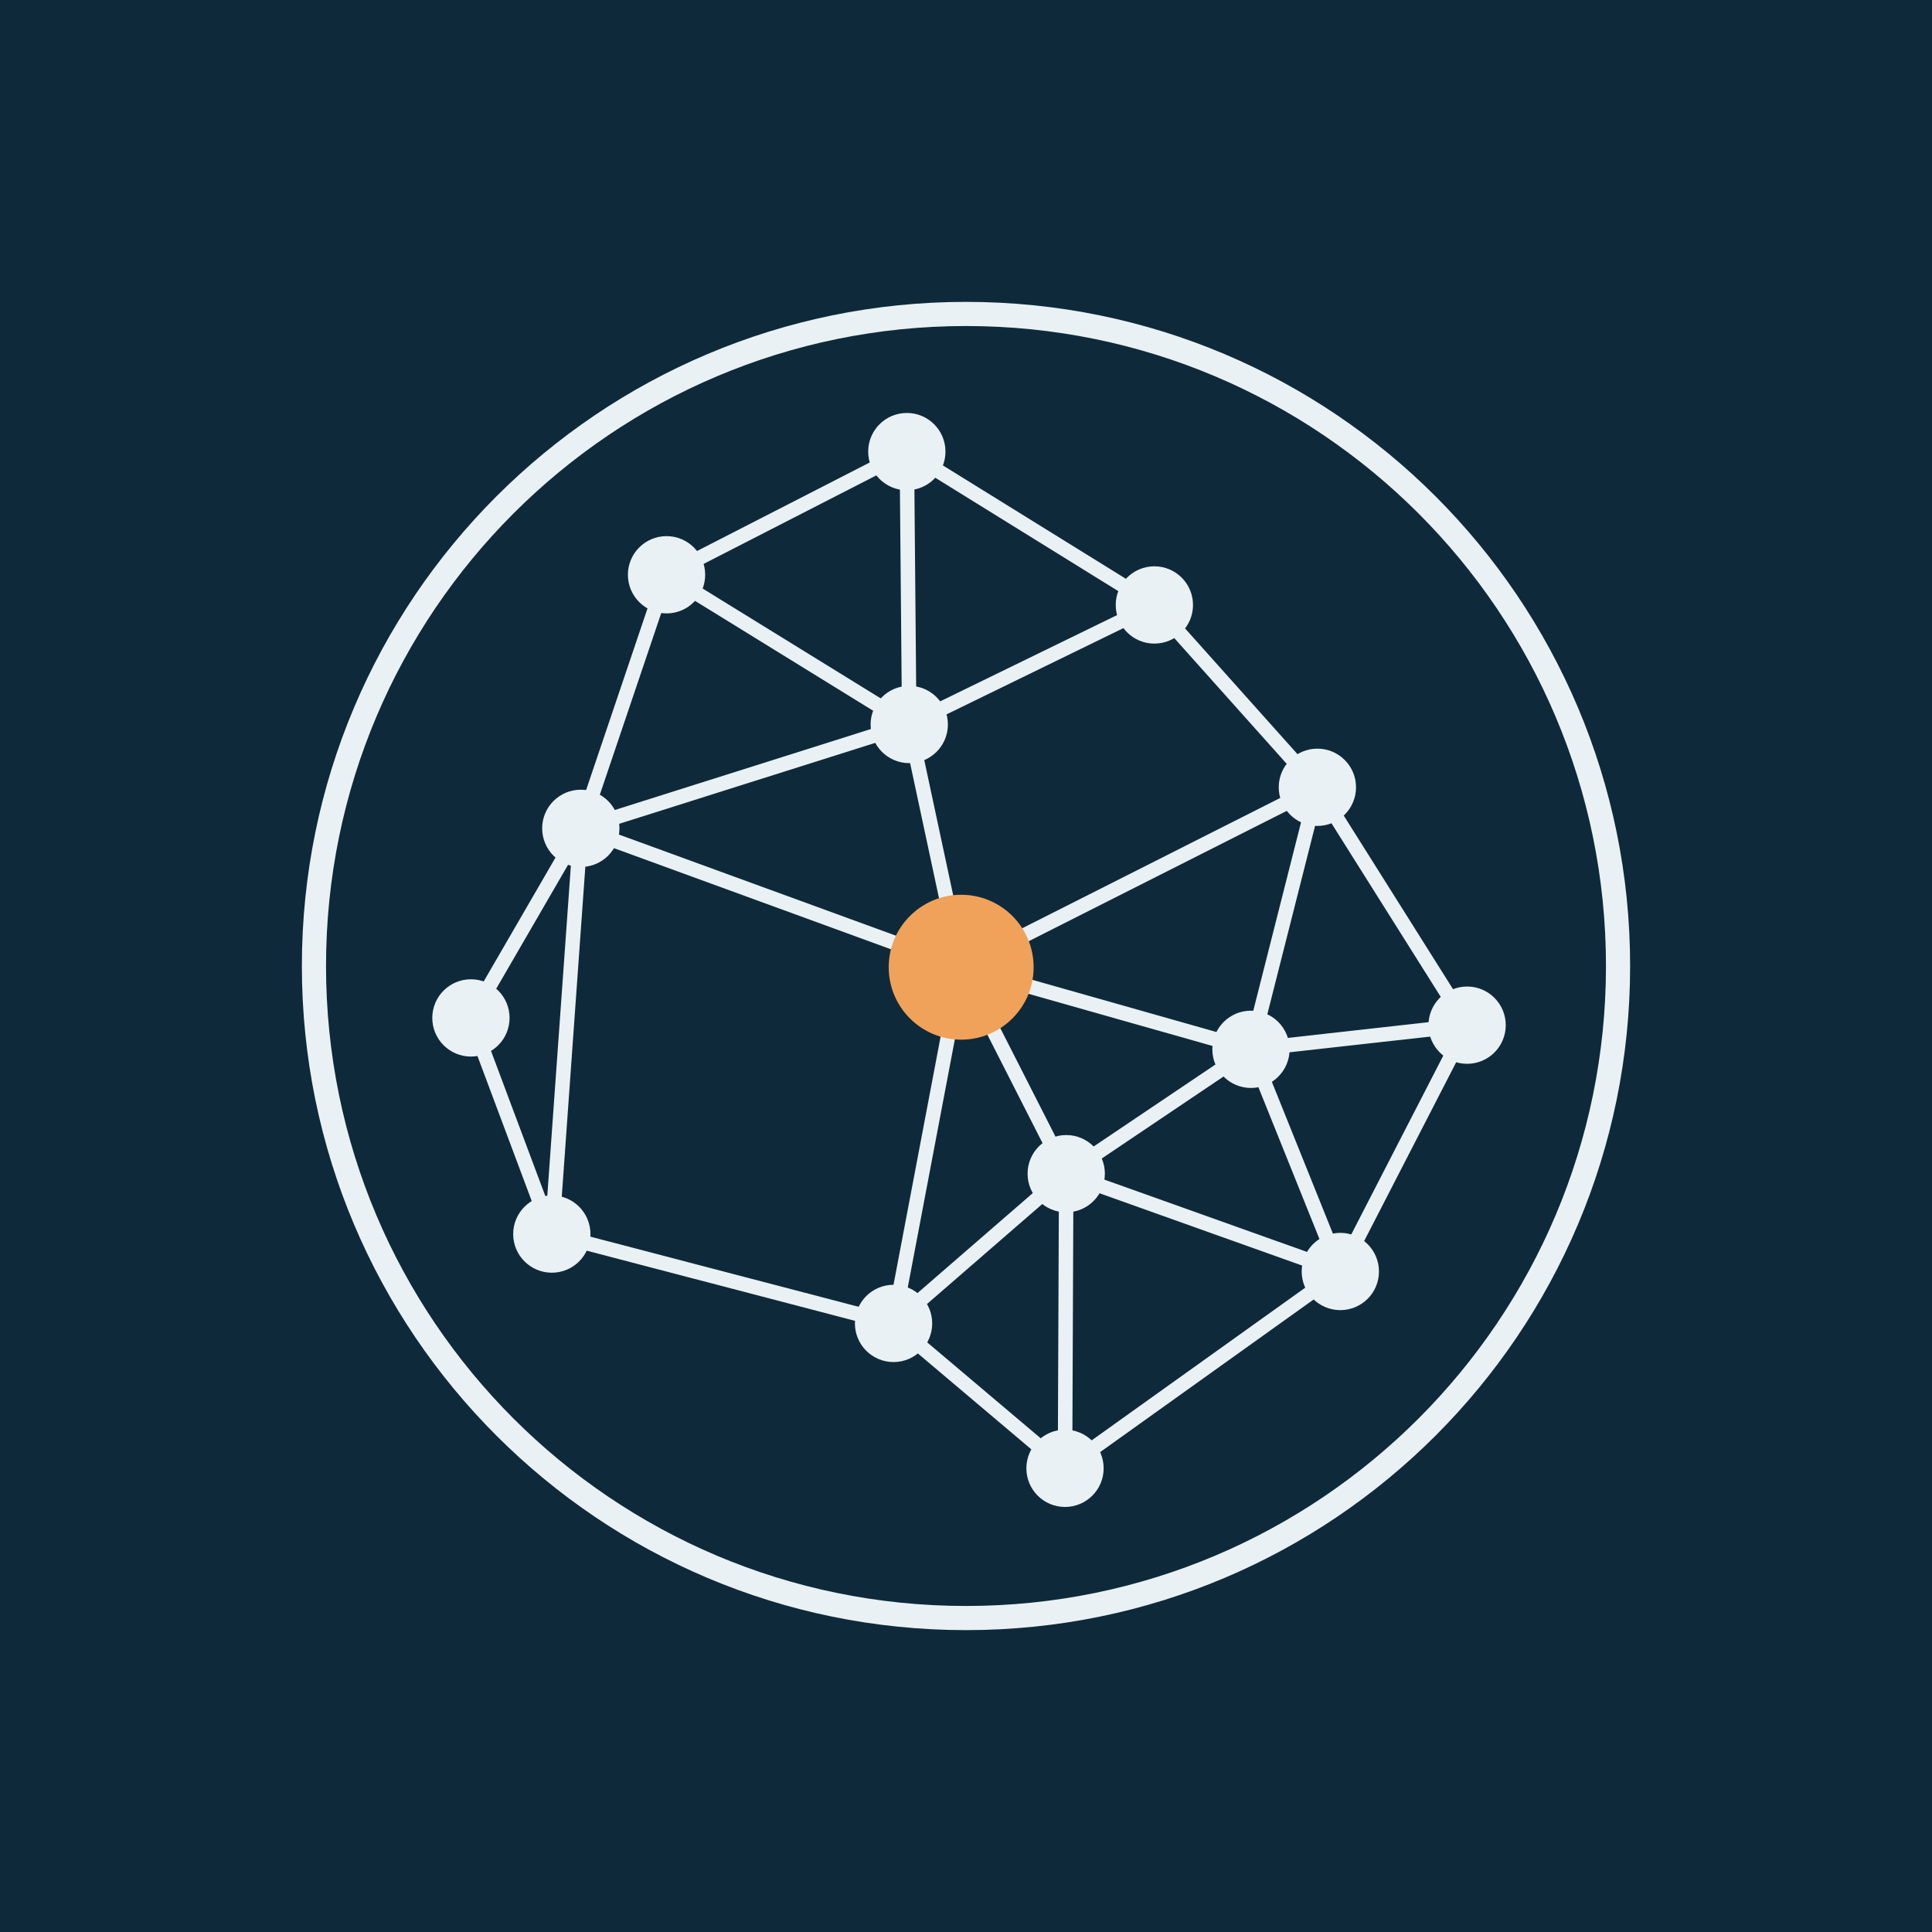
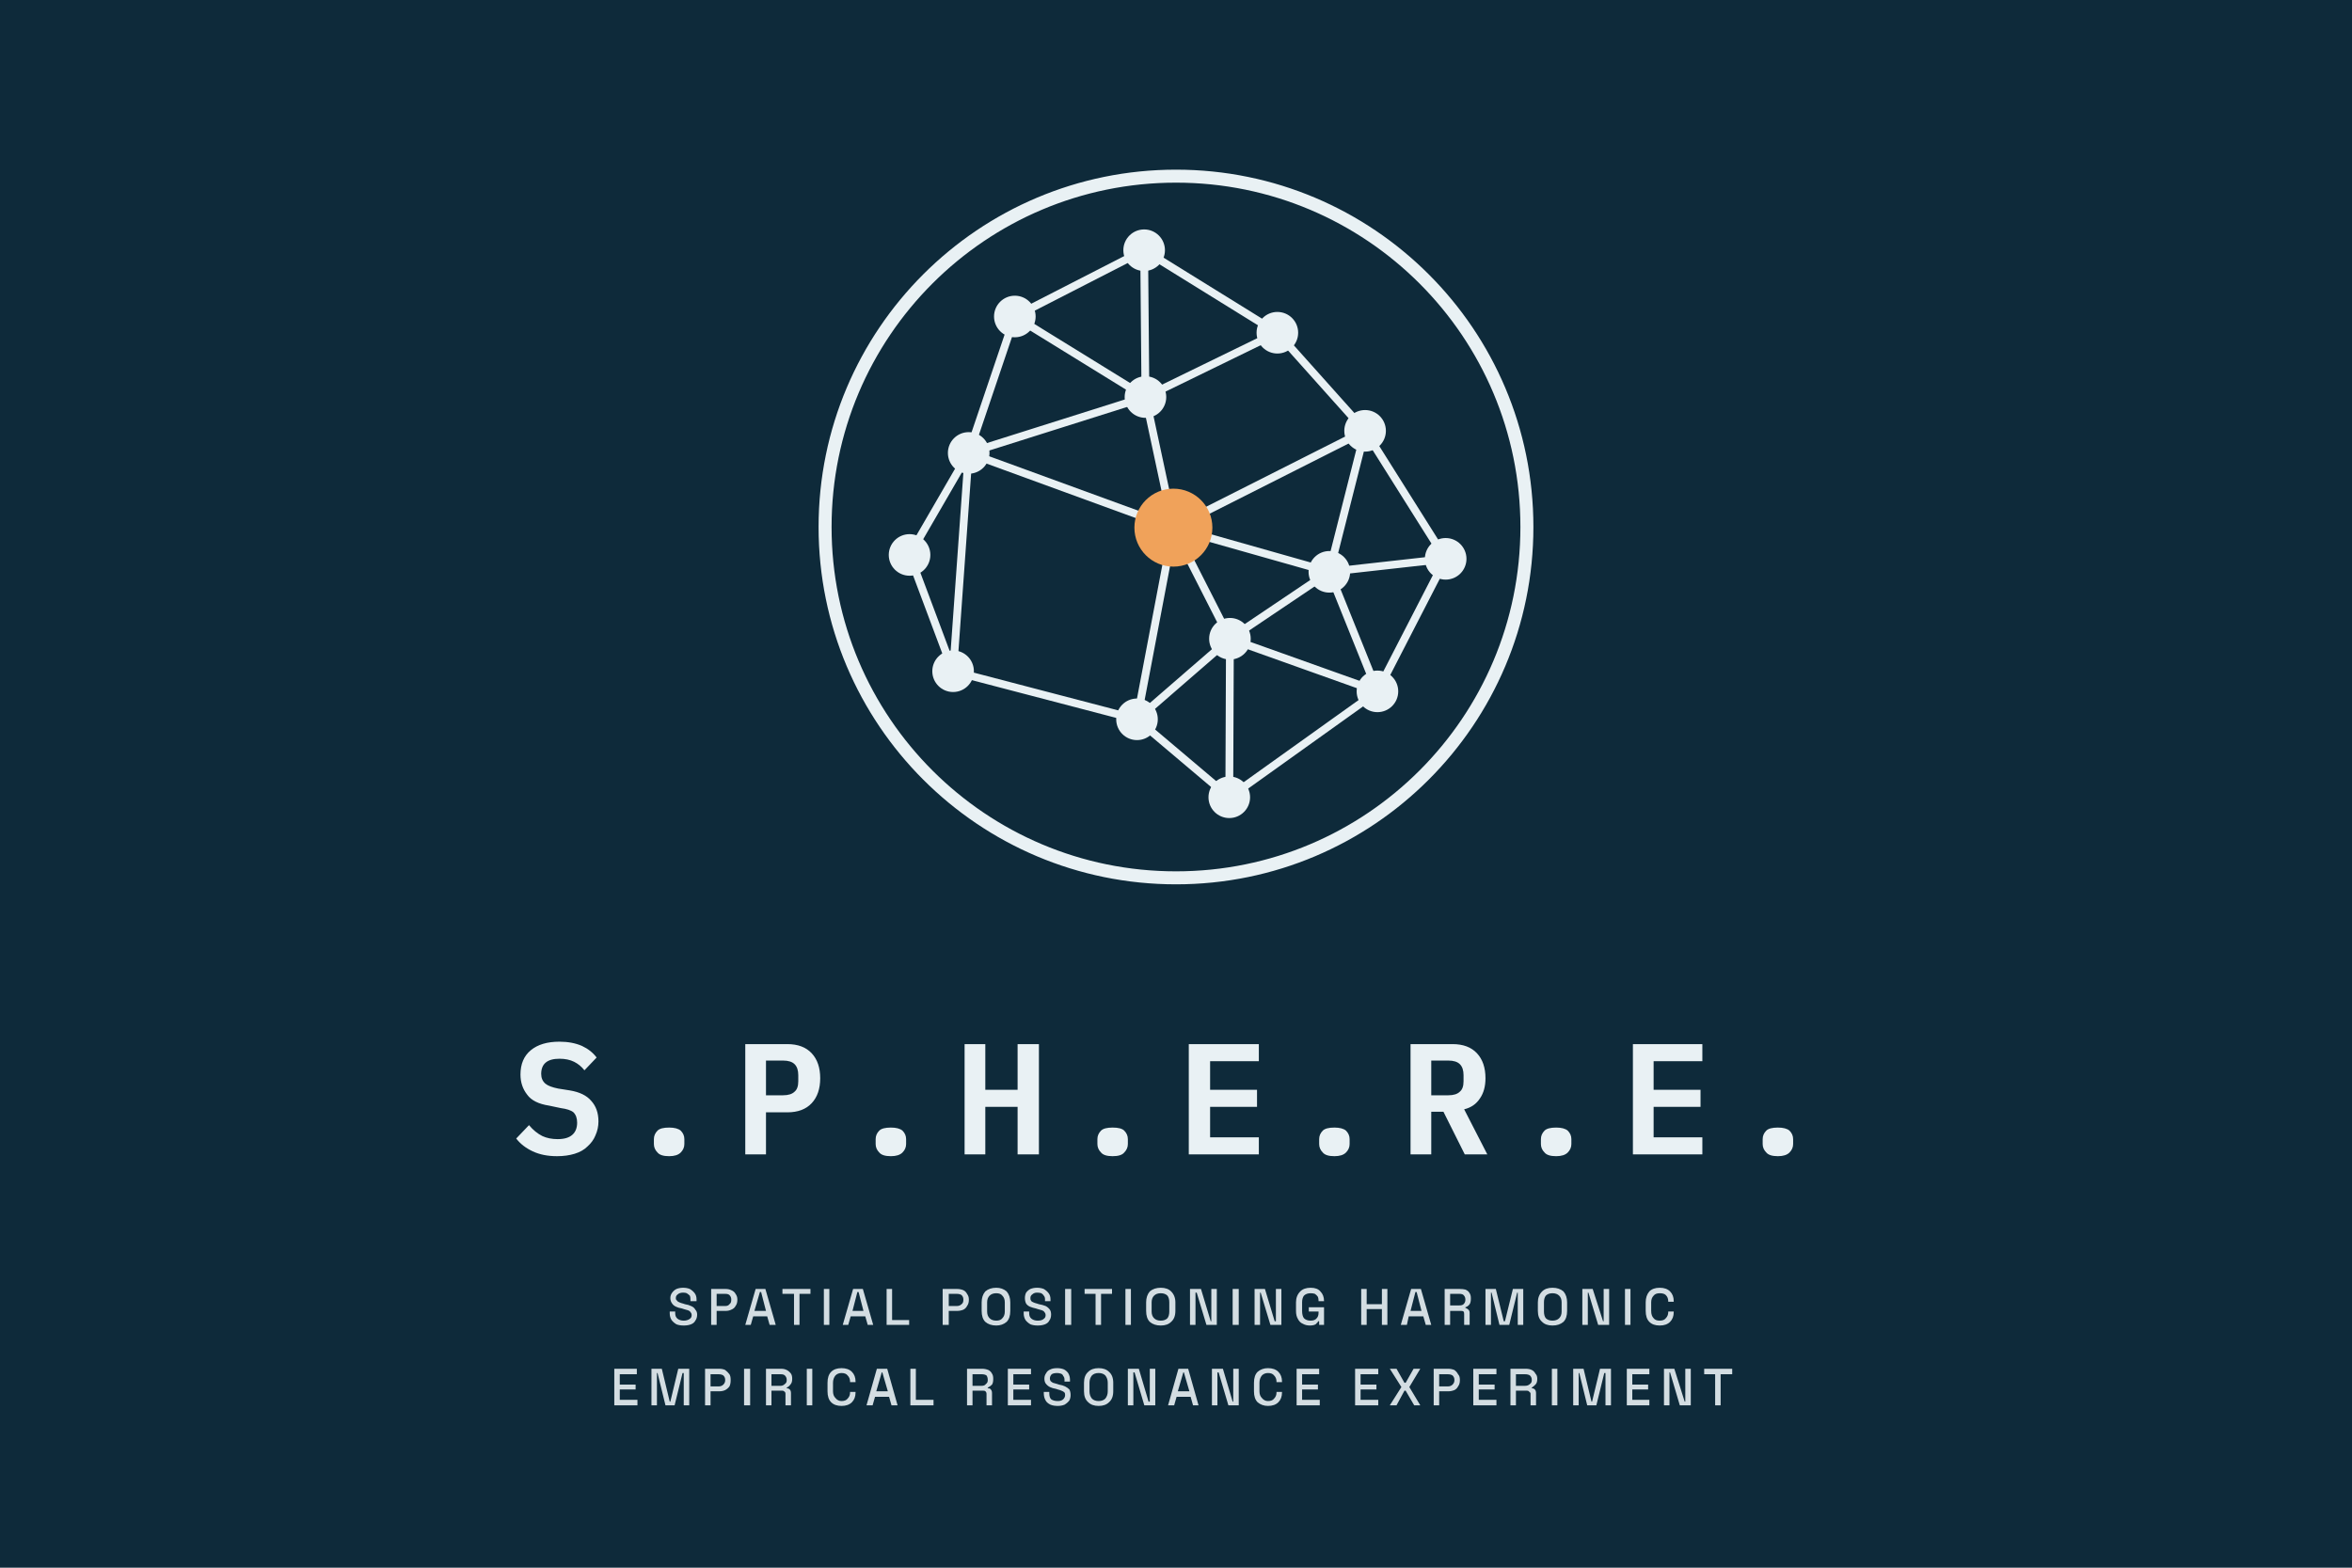
- <svg xmlns="http://www.w3.org/2000/svg" viewBox="-20 -20 160 160" width="320" height="320" role="img">
-   <style>svg{--bg:#0e2a3a;--fg:#e9f1f4;--ac:#f0a25a}.bg{fill:#0e2a3a}.ic{fill:none;stroke:#e9f1f4;stroke-width:3;stroke-linecap:round;stroke-linejoin:round;color:#e9f1f4}.a{stroke:#f0a25a}.af{fill:#f0a25a;stroke:none}.nf{fill:#e9f1f4;stroke:none}.hb{fill:#0e2a3a;stroke:none}</style>
-   <rect class="bg" x="-20" y="-20" width="160" height="160" />
-   <g id="mark" class="ic">
-     <circle cx="60" cy="60" r="54" stroke-width="2" />
-     <path d="M59.6 60.1L83.6 66.9M59.6 60.1L54.0 89.6M59.6 60.1L55.3 40.0M59.6 60.1L28.1 48.6M59.6 60.1L89.1 45.2M59.6 60.1L68.3 77.2M83.6 66.9L101.5 64.9M83.6 66.9L91.0 85.3M83.6 66.9L89.1 45.2M83.6 66.9L68.3 77.2M25.7 82.2L54.0 89.6M25.7 82.2L28.1 48.6M25.7 82.2L19.0 64.3M54.0 89.6L68.2 101.6M54.0 89.6L68.3 77.2M55.3 40.0L75.6 30.1M55.3 40.0L28.1 48.6M55.3 40.0L55.1 17.4M55.3 40.0L35.2 27.6M75.6 30.1L55.1 17.4M75.6 30.1L89.1 45.2M28.1 48.6L35.2 27.6M28.1 48.6L19.0 64.3M101.5 64.9L91.0 85.3M101.5 64.9L89.1 45.2M55.1 17.4L35.2 27.6M91.0 85.3L68.2 101.6M91.0 85.3L68.3 77.2M68.2 101.6L68.3 77.2" stroke-width="1.2" />
-     <circle class="nf" cx="83.6" cy="66.9" r="3.2" />
-     <circle class="nf" cx="25.7" cy="82.2" r="3.2" />
-     <circle class="nf" cx="54.0" cy="89.6" r="3.2" />
-     <circle class="nf" cx="55.3" cy="40.0" r="3.2" />
-     <circle class="nf" cx="75.6" cy="30.1" r="3.2" />
-     <circle class="nf" cx="28.1" cy="48.6" r="3.2" />
-     <circle class="nf" cx="101.5" cy="64.9" r="3.2" />
-     <circle class="nf" cx="55.1" cy="17.4" r="3.2" />
-     <circle class="nf" cx="91.0" cy="85.3" r="3.2" />
-     <circle class="nf" cx="89.1" cy="45.2" r="3.2" />
-     <circle class="nf" cx="35.2" cy="27.6" r="3.2" />
-     <circle class="nf" cx="19.0" cy="64.3" r="3.2" />
-     <circle class="nf" cx="68.2" cy="101.6" r="3.2" />
-     <circle class="nf" cx="68.3" cy="77.2" r="3.2" />
-     <circle class="af" cx="59.6" cy="60.1" r="6" />
+ <svg xmlns="http://www.w3.org/2000/svg" viewBox="0 0 480 320" width="480" height="320" role="img">
+   <style>svg{--bg:#0e2a3a;--fg:#e9f1f4;--ac:#f0a25a}.bg{fill:#0e2a3a}.ic{fill:none;stroke:#e9f1f4;stroke-width:3;stroke-linecap:round;stroke-linejoin:round;color:#e9f1f4}.a{stroke:#f0a25a}.af{fill:#f0a25a;stroke:none}.nf{fill:#e9f1f4;stroke:none}.hb{fill:#0e2a3a;stroke:none}.wm{fill:#e9f1f4}.tg{fill:#e9f1f4;fill-opacity:.9}.sig{fill:none;stroke:#f0a25a;stroke-width:2;stroke-linecap:round}</style>
+   <rect class="bg" width="480" height="320" />
+   <g transform="translate(104.23 28.00) scale(1.2433)">
+     <g id="mark" class="ic" transform="translate(45.2 0) scale(1.06667)">
+       <circle cx="60" cy="60" r="54" stroke-width="2" />
+       <path d="M59.6 60.1L83.6 66.9M59.6 60.1L54.0 89.6M59.6 60.1L55.3 40.0M59.6 60.1L28.1 48.6M59.6 60.1L89.1 45.2M59.6 60.1L68.3 77.2M83.6 66.9L101.5 64.9M83.6 66.9L91.0 85.3M83.6 66.9L89.1 45.2M83.6 66.9L68.3 77.2M25.7 82.2L54.0 89.6M25.7 82.2L28.1 48.6M25.7 82.2L19.0 64.3M54.0 89.6L68.2 101.6M54.0 89.6L68.3 77.2M55.3 40.0L75.6 30.1M55.3 40.0L28.1 48.6M55.3 40.0L55.1 17.4M55.3 40.0L35.2 27.6M75.6 30.1L55.1 17.4M75.6 30.1L89.1 45.2M28.1 48.6L35.2 27.6M28.1 48.6L19.0 64.3M101.5 64.9L91.0 85.3M101.5 64.9L89.1 45.2M55.1 17.4L35.2 27.6M91.0 85.3L68.2 101.6M91.0 85.3L68.3 77.2M68.2 101.6L68.3 77.2" stroke-width="1.2" />
+       <circle class="nf" cx="83.6" cy="66.9" r="3.2" />
+       <circle class="nf" cx="25.7" cy="82.2" r="3.2" />
+       <circle class="nf" cx="54.0" cy="89.6" r="3.2" />
+       <circle class="nf" cx="55.3" cy="40.0" r="3.2" />
+       <circle class="nf" cx="75.6" cy="30.1" r="3.2" />
+       <circle class="nf" cx="28.1" cy="48.6" r="3.2" />
+       <circle class="nf" cx="101.5" cy="64.9" r="3.2" />
+       <circle class="nf" cx="55.1" cy="17.4" r="3.2" />
+       <circle class="nf" cx="91.0" cy="85.3" r="3.2" />
+       <circle class="nf" cx="89.1" cy="45.2" r="3.2" />
+       <circle class="nf" cx="35.2" cy="27.6" r="3.2" />
+       <circle class="nf" cx="19.0" cy="64.3" r="3.2" />
+       <circle class="nf" cx="68.2" cy="101.6" r="3.2" />
+       <circle class="nf" cx="68.3" cy="77.2" r="3.2" />
+       <circle class="af" cx="59.6" cy="60.1" r="6" />
+     </g>
+     <g id="type">
+       <path class="wm" d="M7.6 167.3Q5.3 167.3 3.6 166.5Q1.9 165.7 0.9 164.4L3 162.2Q4 163.4 5.2 164Q6.3 164.5 7.7 164.5Q9.3 164.5 10.1 163.8Q10.9 163.1 10.9 161.8Q10.9 160.7 10.3 160.1Q9.7 159.6 8.2 159.4L6.3 159Q3.7 158.6 2.7 157.2Q1.6 155.8 1.6 153.9Q1.6 151.3 3.3 149.9Q5 148.5 8 148.5Q10.1 148.5 11.7 149.2Q13.2 149.9 14.1 151.1L12.1 153.2Q11.4 152.3 10.4 151.8Q9.4 151.3 8 151.3Q5 151.3 5 153.8Q5 154.8 5.7 155.4Q6.3 155.9 7.8 156.2L9.7 156.5Q12.1 156.9 13.2 158.2Q14.4 159.5 14.4 161.6Q14.4 162.8 13.9 163.9Q13.5 164.9 12.6 165.7Q11.8 166.5 10.5 166.9Q9.2 167.3 7.6 167.3ZM26 167.3Q24.6 167.3 24.1 166.7Q23.5 166.1 23.5 165.3V164.5Q23.5 163.7 24.1 163.1Q24.6 162.6 26 162.6Q27.3 162.6 27.9 163.1Q28.5 163.7 28.5 164.5V165.3Q28.5 166.1 27.9 166.7Q27.3 167.3 26 167.3ZM38.5 167V148.9H45.4Q48 148.9 49.4 150.4Q50.8 151.9 50.8 154.5Q50.8 157.1 49.4 158.6Q48 160.1 45.4 160.1H41.9V167ZM41.9 157.3H44.7Q46 157.3 46.6 156.7Q47.2 156.2 47.2 155V154Q47.2 152.8 46.6 152.2Q46 151.6 44.7 151.6H41.9ZM62.4 167.3Q61 167.3 60.5 166.7Q59.9 166.1 59.9 165.3V164.5Q59.9 163.7 60.5 163.1Q61 162.6 62.4 162.6Q63.7 162.6 64.3 163.1Q64.9 163.7 64.9 164.5V165.3Q64.9 166.1 64.3 166.7Q63.7 167.3 62.4 167.3ZM83.2 159.2H77.9V167H74.5V148.9H77.9V156.4H83.2V148.9H86.7V167H83.2ZM98.8 167.3Q97.4 167.3 96.9 166.7Q96.3 166.1 96.3 165.3V164.5Q96.3 163.7 96.9 163.1Q97.4 162.6 98.8 162.6Q100.2 162.6 100.7 163.1Q101.3 163.7 101.3 164.5V165.3Q101.3 166.1 100.7 166.7Q100.2 167.3 98.8 167.3ZM111.3 167V148.9H122.8V151.7H114.8V156.4H122.5V159.2H114.8V164.2H122.8V167ZM135.2 167.3Q133.8 167.3 133.3 166.7Q132.7 166.1 132.7 165.3V164.5Q132.7 163.7 133.3 163.1Q133.8 162.6 135.2 162.6Q136.5 162.6 137.1 163.1Q137.7 163.7 137.7 164.5V165.3Q137.7 166.1 137.1 166.7Q136.5 167.3 135.2 167.3ZM151.1 167H147.7V148.9H154.6Q157.2 148.9 158.6 150.4Q160 151.9 160 154.5Q160 156.5 159.1 157.8Q158.2 159.2 156.5 159.6L160.3 167H156.6L153.1 160H151.1ZM153.9 157.3Q155.2 157.3 155.8 156.7Q156.4 156.2 156.4 155V154Q156.4 152.8 155.8 152.2Q155.2 151.6 153.9 151.6H151.1V157.3ZM171.6 167.3Q170.2 167.3 169.7 166.7Q169.1 166.1 169.1 165.3V164.5Q169.1 163.7 169.7 163.1Q170.2 162.6 171.6 162.6Q172.9 162.6 173.5 163.1Q174.1 163.7 174.1 164.5V165.3Q174.1 166.1 173.5 166.7Q172.9 167.3 171.6 167.3ZM184.2 167V148.9H195.6V151.7H187.6V156.4H195.3V159.2H187.6V164.2H195.6V167ZM208 167.3Q206.6 167.3 206.1 166.7Q205.5 166.1 205.5 165.3V164.5Q205.5 163.7 206.1 163.1Q206.6 162.6 208 162.6Q209.3 162.6 209.9 163.1Q210.5 163.7 210.5 164.5V165.3Q210.5 166.1 209.9 166.7Q209.3 167.3 208 167.3Z" />
+       <path class="tg" d="M28.4 195.1Q27.7 195.1 27.2 194.9Q26.7 194.6 26.4 194.2Q26.1 193.7 26.1 193.1V192.8H27V193.1Q27 193.7 27.4 194Q27.8 194.3 28.4 194.3Q29 194.3 29.4 194Q29.7 193.8 29.7 193.4Q29.7 193.1 29.5 192.9Q29.4 192.7 29.1 192.6Q28.8 192.5 28.4 192.4L28.1 192.3Q27.5 192.2 27.1 192Q26.7 191.8 26.5 191.5Q26.2 191.1 26.2 190.6Q26.2 190.1 26.5 189.7Q26.8 189.3 27.2 189.1Q27.7 188.9 28.3 188.9Q28.9 188.9 29.4 189.1Q29.9 189.4 30.2 189.8Q30.5 190.2 30.5 190.8V191.1H29.5V190.8Q29.5 190.4 29.4 190.2Q29.2 190 28.9 189.8Q28.7 189.7 28.3 189.7Q27.7 189.7 27.4 190Q27.1 190.2 27.1 190.6Q27.1 190.9 27.3 191Q27.4 191.2 27.7 191.3Q27.9 191.4 28.3 191.5L28.6 191.6Q29.2 191.7 29.6 191.9Q30.1 192.1 30.3 192.5Q30.6 192.8 30.6 193.3Q30.6 193.9 30.3 194.3Q30.1 194.7 29.6 194.9Q29.1 195.1 28.4 195.1ZM32.9 195V189.1H35.3Q35.8 189.1 36.2 189.3Q36.7 189.5 36.9 189.9Q37.2 190.3 37.2 190.8V190.9Q37.2 191.5 36.9 191.9Q36.7 192.3 36.2 192.5Q35.8 192.7 35.3 192.7H33.8V195ZM33.8 191.9H35.2Q35.7 191.9 35.9 191.6Q36.2 191.4 36.2 190.9V190.8Q36.2 190.4 35.9 190.1Q35.7 189.9 35.2 189.9H33.8ZM38.5 195 40.2 189.1H41.8L43.5 195H42.5L42.1 193.6H39.8L39.4 195ZM40 192.7H41.9L41.1 189.6H40.9ZM46.5 195V189.9H44.6V189.1H49.2V189.9H47.4V195ZM51.4 195V189.1H52.3V195ZM54.5 195 56.2 189.1H57.8L59.5 195H58.6L58.2 193.6H55.8L55.4 195ZM56.1 192.7H57.9L57.1 189.6H56.9ZM61.7 195V189.1H62.6V194.2H65.4V195ZM70.9 195V189.1H73.3Q73.8 189.1 74.3 189.3Q74.7 189.5 74.9 189.9Q75.2 190.3 75.2 190.8V190.9Q75.2 191.5 74.9 191.9Q74.7 192.3 74.3 192.5Q73.8 192.7 73.3 192.7H71.9V195ZM71.9 191.9H73.2Q73.7 191.9 74 191.6Q74.3 191.4 74.3 190.9V190.8Q74.3 190.4 74 190.1Q73.7 189.9 73.2 189.9H71.9ZM79.7 195.1Q78.6 195.1 77.9 194.5Q77.3 193.9 77.3 192.7V191.3Q77.3 190.2 77.9 189.5Q78.6 188.9 79.7 188.9Q80.7 188.9 81.4 189.5Q82 190.2 82 191.3V192.7Q82 193.9 81.4 194.5Q80.7 195.1 79.7 195.1ZM79.7 194.3Q80.4 194.3 80.7 193.9Q81.1 193.5 81.1 192.8V191.3Q81.1 190.6 80.7 190.2Q80.4 189.8 79.7 189.8Q79 189.8 78.6 190.2Q78.2 190.6 78.2 191.3V192.8Q78.2 193.5 78.6 193.9Q79 194.3 79.7 194.3ZM86.5 195.1Q85.8 195.1 85.3 194.9Q84.8 194.6 84.5 194.2Q84.2 193.7 84.2 193.1V192.8H85.1V193.1Q85.1 193.7 85.5 194Q85.9 194.3 86.5 194.3Q87.2 194.3 87.5 194Q87.8 193.8 87.8 193.4Q87.8 193.1 87.6 192.9Q87.5 192.7 87.2 192.6Q86.9 192.5 86.5 192.4L86.2 192.3Q85.7 192.2 85.2 192Q84.8 191.8 84.6 191.5Q84.4 191.1 84.4 190.6Q84.4 190.1 84.6 189.7Q84.9 189.3 85.3 189.1Q85.8 188.9 86.4 188.9Q87 188.9 87.5 189.1Q88 189.4 88.3 189.8Q88.6 190.2 88.6 190.8V191.1H87.7V190.8Q87.7 190.4 87.5 190.2Q87.4 190 87.1 189.8Q86.8 189.7 86.4 189.7Q85.9 189.7 85.6 190Q85.3 190.2 85.3 190.6Q85.3 190.9 85.4 191Q85.5 191.2 85.8 191.3Q86 191.4 86.4 191.5L86.7 191.6Q87.3 191.7 87.8 191.9Q88.2 192.1 88.5 192.5Q88.7 192.8 88.7 193.3Q88.7 193.9 88.4 194.3Q88.2 194.7 87.7 194.9Q87.2 195.1 86.5 195.1ZM91 195V189.1H92V195ZM96 195V189.9H94.2V189.1H98.7V189.9H96.9V195ZM100.9 195V189.1H101.8V195ZM106.7 195.1Q105.6 195.1 104.9 194.5Q104.3 193.9 104.3 192.7V191.3Q104.3 190.2 104.9 189.5Q105.6 188.9 106.7 188.9Q107.8 188.9 108.4 189.5Q109.1 190.2 109.1 191.3V192.7Q109.1 193.9 108.4 194.5Q107.8 195.1 106.7 195.1ZM106.7 194.3Q107.4 194.3 107.8 193.9Q108.1 193.5 108.1 192.8V191.3Q108.1 190.6 107.8 190.2Q107.4 189.8 106.7 189.8Q106 189.8 105.6 190.2Q105.2 190.6 105.2 191.3V192.8Q105.2 193.5 105.6 193.9Q106 194.3 106.7 194.3ZM111.5 195V189.1H113.3L114.9 194.4H115V189.1H115.9V195H114.2L112.6 189.7H112.4V195ZM118.5 195V189.1H119.5V195ZM122.1 195V189.1H123.8L125.4 194.4H125.6V189.1H126.5V195H124.7L123.1 189.7H123V195ZM131.2 195.1Q130.5 195.1 130 194.8Q129.5 194.6 129.2 194Q128.9 193.5 128.9 192.7V191.3Q128.9 190.2 129.6 189.5Q130.2 188.9 131.3 188.9Q132.4 188.9 132.9 189.5Q133.5 190.1 133.5 191.1V191.1H132.6V191Q132.6 190.7 132.5 190.4Q132.3 190.1 132 189.9Q131.7 189.8 131.3 189.8Q130.6 189.8 130.2 190.2Q129.9 190.6 129.9 191.3V192.7Q129.9 193.5 130.2 193.9Q130.6 194.3 131.3 194.3Q132 194.3 132.3 193.9Q132.6 193.6 132.6 193V192.8H131V192.1H133.5V195H132.7V194.4H132.5Q132.5 194.6 132.3 194.7Q132.2 194.9 131.9 195Q131.6 195.1 131.2 195.1ZM139.6 195V189.1H140.5V191.6H143V189.1H143.9V195H143V192.4H140.5V195ZM146.1 195 147.8 189.1H149.4L151.1 195H150.2L149.8 193.6H147.4L147.1 195ZM147.7 192.7H149.5L148.7 189.6H148.5ZM153.3 195V189.1H155.8Q156.3 189.1 156.7 189.2Q157.2 189.4 157.4 189.8Q157.6 190.1 157.6 190.6V190.7Q157.6 191.3 157.4 191.6Q157.1 192 156.7 192.1V192.2Q157 192.3 157.2 192.5Q157.4 192.7 157.4 193V195H156.5V193.2Q156.5 192.9 156.4 192.8Q156.3 192.7 156 192.7H154.2V195ZM154.2 191.8H155.7Q156.2 191.8 156.4 191.6Q156.7 191.3 156.7 190.9V190.8Q156.7 190.4 156.4 190.1Q156.2 189.9 155.7 189.9H154.2ZM160 195V189.1H161.7L163 194.4H163.2L164.5 189.1H166.2V195H165.3V189.7H165.2L163.9 195H162.3L161 189.7H160.9V195ZM171 195.1Q169.9 195.1 169.3 194.5Q168.6 193.9 168.6 192.7V191.3Q168.6 190.2 169.3 189.5Q169.9 188.9 171 188.9Q172.1 188.9 172.8 189.5Q173.4 190.2 173.4 191.3V192.7Q173.4 193.9 172.8 194.5Q172.1 195.1 171 195.1ZM171 194.3Q171.7 194.3 172.1 193.9Q172.5 193.5 172.5 192.8V191.3Q172.5 190.6 172.1 190.2Q171.7 189.8 171 189.8Q170.3 189.8 169.9 190.2Q169.6 190.6 169.6 191.3V192.8Q169.6 193.5 169.9 193.9Q170.3 194.3 171 194.3ZM175.9 195V189.1H177.6L179.3 194.4H179.4V189.1H180.3V195H178.5L176.9 189.7H176.8V195ZM182.9 195V189.1H183.8V195ZM188.6 195.1Q187.5 195.1 186.9 194.5Q186.3 193.9 186.3 192.7V191.3Q186.3 190.2 186.9 189.5Q187.5 188.9 188.6 188.9Q189.7 188.9 190.3 189.5Q190.9 190.1 190.9 191.1V191.2H190V191.1Q190 190.5 189.6 190.1Q189.3 189.8 188.6 189.8Q187.9 189.8 187.6 190.2Q187.2 190.6 187.2 191.3V192.7Q187.2 193.5 187.6 193.9Q187.9 194.3 188.6 194.3Q189.3 194.3 189.6 193.9Q190 193.5 190 192.9V192.8H190.9V192.9Q190.9 193.9 190.3 194.5Q189.7 195.1 188.6 195.1ZM17 208.2V202.2H20.7V203.1H17.9V204.8H20.5V205.6H17.9V207.3H20.8V208.2ZM23.1 208.2V202.2H24.8L26.1 207.6H26.2L27.5 202.2H29.3V208.2H28.4V202.9H28.2L26.9 208.2H25.4L24.1 202.9H24V208.2ZM31.9 208.2V202.2H34.2Q34.8 202.2 35.2 202.4Q35.6 202.7 35.9 203.1Q36.1 203.4 36.1 204V204.1Q36.1 204.7 35.9 205.1Q35.6 205.5 35.2 205.7Q34.8 205.9 34.2 205.9H32.8V208.2ZM32.8 205.1H34.1Q34.6 205.1 34.9 204.8Q35.2 204.5 35.2 204.1V204Q35.2 203.6 34.9 203.3Q34.6 203.1 34.1 203.1H32.8ZM38.3 208.2V202.2H39.3V208.2ZM41.9 208.2V202.2H44.4Q44.9 202.2 45.3 202.4Q45.7 202.6 46 203Q46.2 203.3 46.2 203.8V203.9Q46.2 204.5 45.9 204.8Q45.7 205.1 45.3 205.3V205.4Q45.6 205.4 45.8 205.6Q46 205.8 46 206.2V208.2H45.1V206.3Q45.1 206.1 45 206Q44.8 205.8 44.6 205.8H42.8V208.2ZM42.8 205H44.3Q44.7 205 45 204.7Q45.3 204.5 45.3 204.1V204Q45.3 203.6 45 203.3Q44.8 203.1 44.3 203.1H42.8ZM48.6 208.2V202.2H49.5V208.2ZM54.3 208.3Q53.2 208.3 52.6 207.7Q52 207.1 52 205.9V204.5Q52 203.3 52.6 202.7Q53.2 202.1 54.3 202.1Q55.4 202.1 56 202.7Q56.6 203.3 56.6 204.3V204.4H55.7V204.3Q55.7 203.7 55.3 203.3Q55 202.9 54.3 202.9Q53.7 202.9 53.3 203.3Q52.9 203.8 52.9 204.5V205.9Q52.9 206.6 53.3 207Q53.7 207.5 54.3 207.5Q55 207.5 55.3 207.1Q55.7 206.7 55.7 206.1V206H56.6V206.1Q56.6 207.1 56 207.7Q55.4 208.3 54.3 208.3ZM58.4 208.2 60.1 202.2H61.8L63.5 208.2H62.5L62.1 206.8H59.8L59.4 208.2ZM60 205.9H61.9L61 202.8H60.9ZM65.6 208.2V202.2H66.5V207.3H69.4V208.2ZM74.9 208.2V202.2H77.4Q77.9 202.2 78.4 202.4Q78.8 202.6 79 203Q79.2 203.3 79.2 203.8V203.9Q79.2 204.5 79 204.8Q78.7 205.1 78.3 205.3V205.4Q78.7 205.4 78.8 205.6Q79 205.8 79 206.2V208.2H78.1V206.3Q78.1 206.1 78 206Q77.9 205.8 77.6 205.8H75.8V208.2ZM75.8 205H77.3Q77.8 205 78 204.7Q78.3 204.5 78.3 204.1V204Q78.3 203.6 78.1 203.3Q77.8 203.1 77.3 203.1H75.8ZM81.6 208.2V202.2H85.4V203.1H82.5V204.8H85.1V205.6H82.5V207.3H85.4V208.2ZM89.8 208.3Q89.1 208.3 88.6 208.1Q88 207.8 87.8 207.4Q87.5 206.9 87.5 206.2V206H88.4V206.2Q88.4 206.9 88.7 207.2Q89.1 207.5 89.8 207.5Q90.4 207.5 90.7 207.2Q91 206.9 91 206.5Q91 206.2 90.9 206.1Q90.7 205.9 90.4 205.8Q90.2 205.7 89.8 205.6L89.5 205.5Q88.9 205.4 88.5 205.2Q88.1 205 87.8 204.6Q87.6 204.3 87.6 203.8Q87.6 203.3 87.9 202.9Q88.1 202.5 88.6 202.3Q89 202.1 89.7 202.1Q90.3 202.1 90.8 202.3Q91.2 202.5 91.5 202.9Q91.8 203.4 91.8 204V204.3H90.9V204Q90.9 203.6 90.7 203.4Q90.6 203.1 90.3 203Q90 202.9 89.7 202.9Q89.1 202.9 88.8 203.1Q88.5 203.4 88.5 203.8Q88.5 204 88.6 204.2Q88.8 204.4 89 204.5Q89.3 204.6 89.7 204.7L90 204.8Q90.6 204.9 91 205.1Q91.4 205.3 91.7 205.6Q91.9 206 91.9 206.5Q91.9 207 91.7 207.4Q91.4 207.8 90.9 208.1Q90.4 208.3 89.8 208.3ZM96.5 208.3Q95.4 208.3 94.8 207.7Q94.1 207.1 94.1 205.9V204.5Q94.1 203.3 94.8 202.7Q95.4 202.1 96.5 202.1Q97.6 202.1 98.2 202.7Q98.9 203.3 98.9 204.5V205.9Q98.9 207.1 98.2 207.7Q97.6 208.3 96.5 208.3ZM96.5 207.5Q97.2 207.5 97.6 207.1Q98 206.6 98 205.9V204.5Q98 203.8 97.6 203.3Q97.2 202.9 96.5 202.9Q95.8 202.9 95.4 203.3Q95 203.8 95 204.5V205.9Q95 206.6 95.4 207.1Q95.8 207.5 96.5 207.5ZM101.3 208.2V202.2H103.1L104.7 207.6H104.9V202.2H105.8V208.2H104L102.4 202.8H102.2V208.2ZM107.9 208.2 109.6 202.2H111.2L112.9 208.2H112L111.6 206.8H109.3L108.9 208.2ZM109.5 205.9H111.4L110.5 202.8H110.4ZM115.1 208.2V202.2H116.9L118.5 207.6H118.6V202.2H119.5V208.2H117.8L116.2 202.8H116V208.2ZM124.3 208.3Q123.3 208.3 122.6 207.7Q122 207.1 122 205.9V204.5Q122 203.3 122.6 202.7Q123.3 202.1 124.3 202.1Q125.4 202.1 126 202.7Q126.6 203.3 126.6 204.3V204.4H125.7V204.3Q125.7 203.7 125.3 203.3Q125 202.9 124.3 202.9Q123.7 202.9 123.3 203.3Q122.9 203.8 122.9 204.5V205.9Q122.9 206.6 123.3 207Q123.7 207.5 124.3 207.5Q125 207.5 125.3 207.1Q125.7 206.7 125.7 206.1V206H126.6V206.1Q126.6 207.1 126 207.7Q125.4 208.3 124.3 208.3ZM129 208.2V202.2H132.7V203.1H129.9V204.8H132.5V205.6H129.9V207.3H132.8V208.2ZM138.6 208.2V202.2H142.4V203.1H139.5V204.8H142.1V205.6H139.5V207.3H142.4V208.2ZM144.3 208.2 146.2 205.2 144.3 202.2H145.4L146.7 204.5H146.9L148.2 202.2H149.3L147.5 205.2L149.3 208.2H148.3L146.9 205.8H146.7L145.4 208.2ZM151.5 208.2V202.2H153.9Q154.4 202.2 154.9 202.4Q155.3 202.7 155.5 203.1Q155.8 203.4 155.8 204V204.1Q155.8 204.7 155.5 205.1Q155.3 205.5 154.9 205.7Q154.4 205.9 153.9 205.9H152.4V208.2ZM152.4 205.1H153.8Q154.3 205.1 154.6 204.8Q154.9 204.5 154.9 204.1V204Q154.9 203.6 154.6 203.3Q154.3 203.1 153.8 203.1H152.4ZM158 208.2V202.2H161.8V203.1H158.9V204.8H161.5V205.6H158.9V207.3H161.8V208.2ZM164.1 208.2V202.2H166.6Q167.2 202.2 167.6 202.4Q168 202.6 168.2 203Q168.5 203.3 168.5 203.8V203.9Q168.5 204.5 168.2 204.8Q167.9 205.1 167.6 205.3V205.4Q167.9 205.4 168.1 205.6Q168.3 205.8 168.3 206.2V208.2H167.4V206.3Q167.4 206.1 167.2 206Q167.1 205.8 166.8 205.8H165V208.2ZM165 205H166.5Q167 205 167.3 204.7Q167.6 204.5 167.6 204.1V204Q167.6 203.6 167.3 203.3Q167 203.1 166.5 203.1H165ZM170.9 208.2V202.2H171.8V208.2ZM174.4 208.2V202.2H176.1L177.4 207.6H177.5L178.8 202.2H180.6V208.2H179.7V202.9H179.5L178.2 208.2H176.7L175.4 202.9H175.3V208.2ZM183.2 208.2V202.2H186.9V203.1H184.1V204.8H186.7V205.6H184.1V207.3H186.9V208.2ZM189.3 208.2V202.2H191L192.7 207.6H192.8V202.2H193.7V208.2H191.9L190.3 202.8H190.2V208.2ZM197.7 208.2V203.1H195.9V202.2H200.5V203.1H198.6V208.2Z" />
+     </g>
  </g>
</svg>
